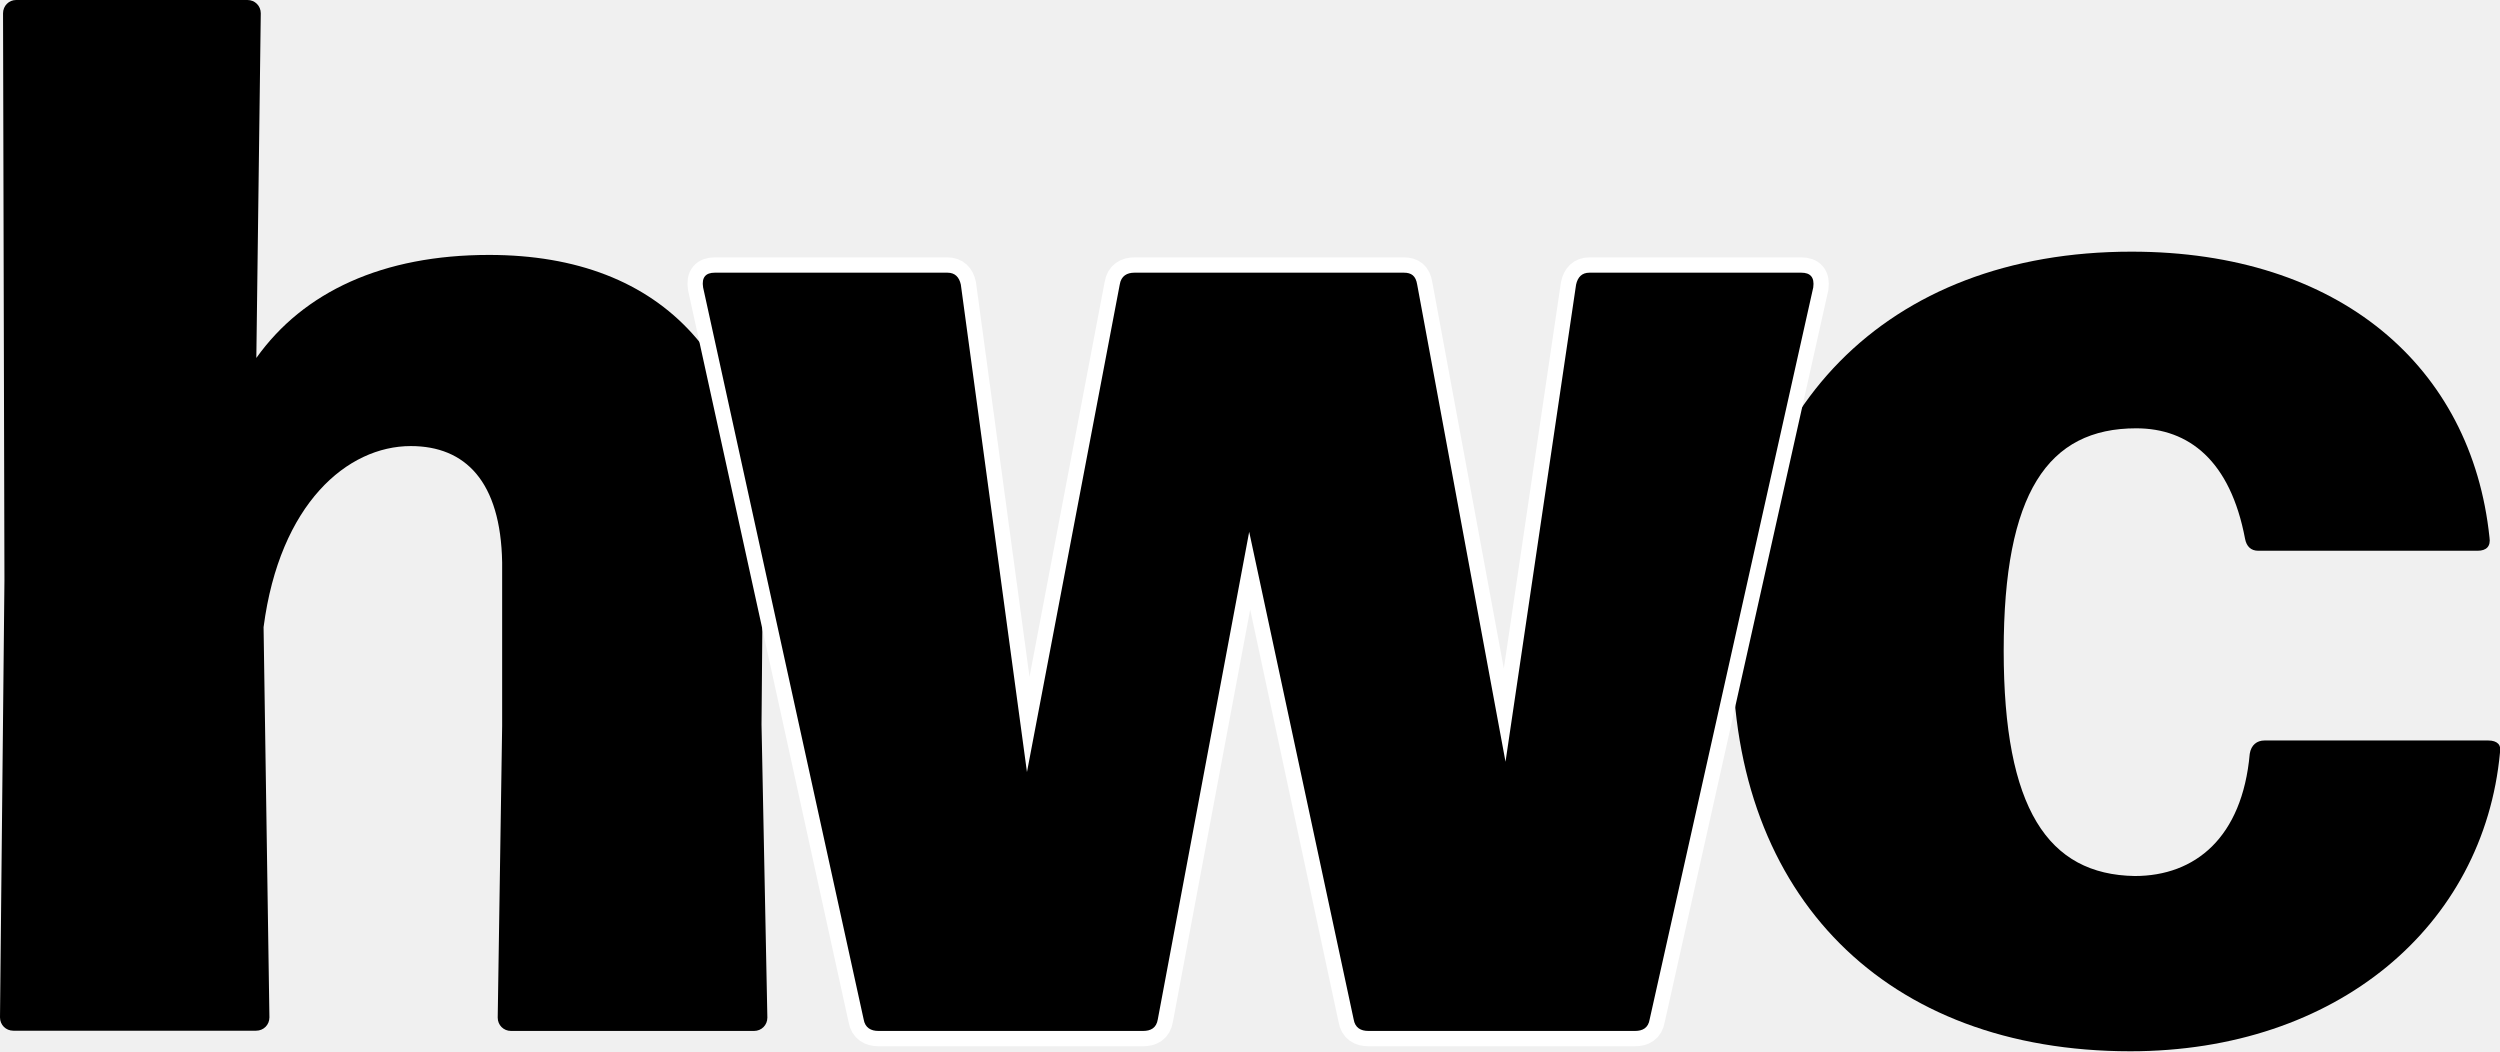
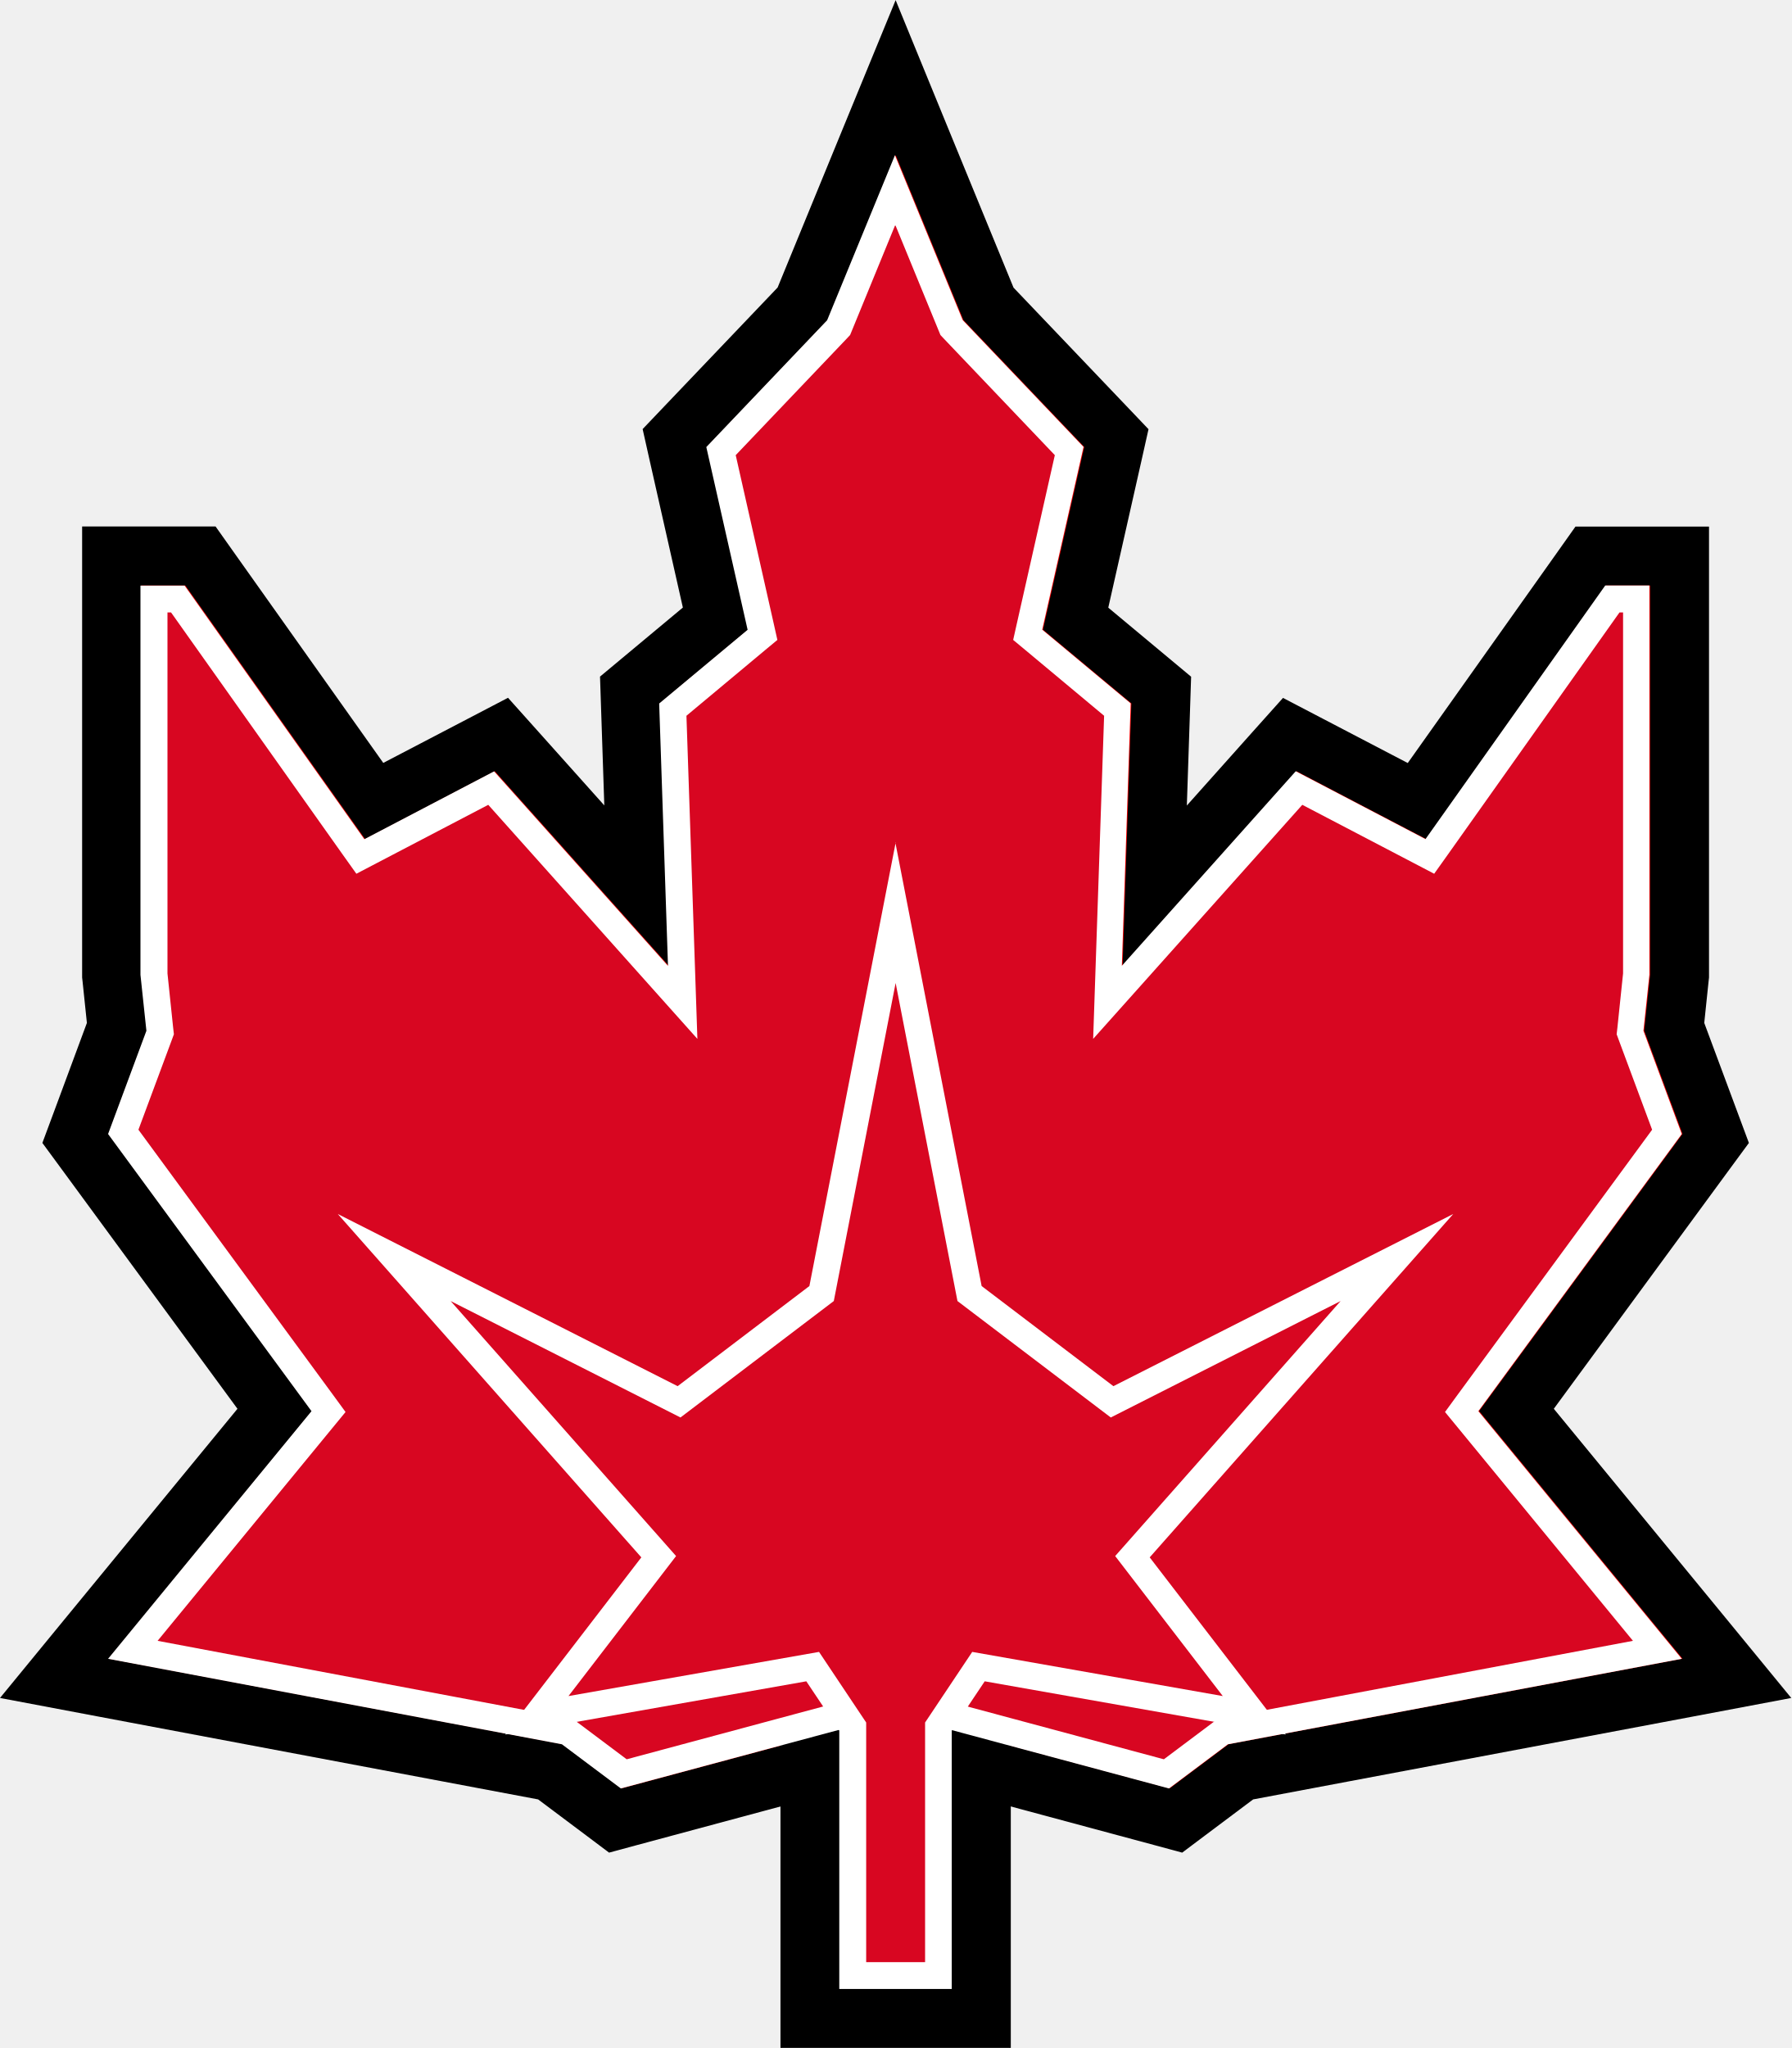
- <svg xmlns="http://www.w3.org/2000/svg" id="Layer_2" viewBox="0 0 106.99 45">
+ <svg xmlns="http://www.w3.org/2000/svg" viewBox="0 0 150.49 172.02">
  <defs>
-     <style>.cls-1{fill:#fff;stroke:#fff;stroke-miterlimit:10;stroke-width:1.31px;}</style>
+     <style>.d{fill:#fff;}.e{fill:red;}.f{fill:#d80621;}</style>
  </defs>
-   <g id="Layer_1-2">
-     <g>
-       <path d="M32.84,43.55c0,.32-.25,.57-.57,.57h-10.4c-.32,0-.57-.25-.57-.57l.19-12.48v-7c-.06-3.47-1.58-4.98-3.91-4.98-2.71,0-5.61,2.46-6.3,7.75l.25,16.7c0,.32-.25,.57-.57,.57H.57c-.32,0-.57-.25-.57-.57L.19,24.83,.13,.57C.13,.25,.38,0,.69,0H10.59c.32,0,.57,.25,.57,.57l-.19,14.75c2.02-2.84,5.42-4.41,9.96-4.41,7.5,0,11.78,4.6,11.72,13.11l-.06,6.99,.25,12.54Z" />
-       <path d="M74.14,27.98c0-10.4,6.55-17.21,17.08-17.21,8.89,0,14.56,4.92,15.32,12.23,.06,.38-.13,.57-.51,.57h-9.39c-.31,0-.5-.19-.56-.51-.63-3.34-2.4-4.73-4.66-4.73-3.78,0-5.67,2.77-5.67,9.52s1.89,9.58,5.61,9.64c2.58,0,4.6-1.64,4.92-5.23,.06-.38,.31-.57,.63-.57h9.58c.38,0,.57,.19,.5,.51-.69,7.44-6.99,12.79-15.82,12.79-10.46,0-17.02-6.62-17.02-17.02Z" />
-       <path class="cls-1" d="M48.94,44.12h-11.35c-.31,0-.57-.13-.63-.5l-6.87-31.32c-.07-.44,.12-.63,.5-.63h9.96c.32,0,.5,.19,.57,.51l2.83,20.86,3.97-20.86c.06-.38,.32-.51,.63-.51h11.53c.32,0,.51,.13,.57,.51l3.78,20.42,3.02-20.42c.07-.32,.25-.51,.57-.51h9.07c.38,0,.57,.19,.51,.63l-7,31.32c-.06,.38-.31,.5-.63,.5h-11.41c-.32,0-.57-.13-.63-.5l-4.47-20.86-3.91,20.86c-.06,.38-.31,.5-.63,.5Z" />
-       <path d="M48.94,44.12h-11.35c-.31,0-.57-.13-.63-.5l-6.87-31.32c-.07-.44,.12-.63,.5-.63h9.96c.32,0,.5,.19,.57,.51l2.83,20.86,3.97-20.86c.06-.38,.32-.51,.63-.51h11.53c.32,0,.51,.13,.57,.51l3.78,20.42,3.02-20.42c.07-.32,.25-.51,.57-.51h9.07c.38,0,.57,.19,.51,.63l-7,31.32c-.06,.38-.31,.5-.63,.5h-11.41c-.32,0-.57-.13-.63-.5l-4.47-20.86-3.91,20.86c-.06,.38-.31,.5-.63,.5Z" />
+   <g id="a" />
+   <g id="b">
+     <g id="c">
+       <g>
+         <g>
+           <polygon class="e" points="77.39 147.16 73.09 147.16 51.69 152.91 46.24 148.82 4.56 140.97 23.08 118.43 6.34 95.62 9.83 86.25 9.38 81.99 9.38 46.7 16.84 46.7 31.44 67.28 42.13 61.69 53.47 74.39 52.92 57.96 60.11 51.96 56.69 36.79 67.44 25.52 75.24 6.51 83.05 25.52 93.8 36.79 90.37 51.96 97.57 57.96 97.01 74.39 108.36 61.69 119.05 67.28 133.64 46.7 141.11 46.7 141.11 81.99 140.66 86.25 144.14 95.62 127.4 118.43 145.92 140.97 104.25 148.82 98.79 152.91 77.39 147.16" />
+           <path d="M75.24,13.02l5.7,13.87,10.15,10.65-3.47,15.35,7.43,6.19-.74,22.04,14.61-16.34,10.9,5.7,15.1-21.3h3.71v32.69l-.5,4.7,3.22,8.67-17.09,23.28,17.09,20.8-38.13,7.18-4.95,3.71-20.55-5.52h-4.95l-20.55,5.52-4.95-3.71-38.13-7.18,17.09-20.8-17.09-23.28,3.22-8.67-.5-4.7V49.18h3.71l15.1,21.3,10.9-5.7,14.61,16.34-.74-22.04,7.43-6.19-3.47-15.35,10.15-10.65,5.7-13.87m0-13.02l-4.58,11.14-5.34,13.01-9.51,9.97-1.83,1.92,.58,2.59,2.8,12.4-5.1,4.25-1.86,1.55,.08,2.42,.28,8.4-5.52-6.17-2.57-2.87-3.41,1.78-7.07,3.69-12.61-17.77-1.48-2.09H6.9v37.89l.03,.26,.37,3.55-2.81,7.58-.93,2.5,1.58,2.15,14.81,20.18-14.65,17.83-5.3,6.46,8.21,1.55,37,6.97,4.03,3.02,1.93,1.45,2.33-.63,19.92-5.36h3.65l19.92,5.36,2.33,.63,1.93-1.45,4.03-3.02,37-6.97,8.21-1.55-5.3-6.46-14.65-17.83,14.81-20.18,1.58-2.15-.93-2.5-2.82-7.58,.37-3.55,.03-.26V44.23h-11.22l-1.48,2.09-12.61,17.77-7.07-3.69-3.41-1.78-2.57,2.87-5.51,6.17,.28-8.4,.08-2.42-1.86-1.55-5.1-4.25,2.8-12.4,.58-2.59-1.83-1.92-9.51-9.97-5.34-13.01L75.24,0h0Z" />
+         </g>
+         <g>
+           <rect class="e" x="69.17" y="141.08" width="12.15" height="27.33" />
+           <path d="M77.72,144.68v20.13h-4.95v-20.13h4.95m7.2-7.2h-19.35v34.53h19.35v-34.53h0Z" />
+         </g>
+         <g>
+           <g>
+             <polygon class="f" points="47.73 145.44 11.2 138.56 27.64 118.55 10.39 95.06 13.49 86.71 12.98 81.8 12.98 50.3 14.98 50.3 30.32 71.92 41.31 66.18 57.4 84.18 56.58 59.59 64.11 53.32 60.62 37.88 70.51 27.52 75.24 15.98 79.98 27.52 89.86 37.88 86.38 53.32 93.91 59.59 93.08 84.18 109.17 66.18 120.16 71.92 135.5 50.3 137.51 50.3 137.51 81.81 136.99 86.71 140.09 95.06 122.85 118.55 139.28 138.56 102.76 145.44 98.04 148.98 77.87 143.56 72.62 143.56 52.45 148.98 47.73 145.44" />
+             <path class="d" d="M75.24,18.95l3.61,8.8,.16,.39,.29,.31,9.32,9.78-3.2,14.18-.3,1.34,1.06,.88,6.58,5.49-.71,20.94-.21,6.2,4.13-4.62,13.44-15.04,9.34,4.88,1.74,.91,1.14-1.6,14.43-20.35h.3v30.32l-.48,4.59-.06,.52,.18,.49,2.8,7.53-16.37,22.3-1.03,1.41,1.11,1.35,14.68,17.87-34.4,6.48-.51,.1-.42,.31-4.08,3.06-19.5-5.24-.29-.08h-5.55l-.29,.08-19.5,5.24-4.08-3.06-.42-.31-.51-.1-34.4-6.48,14.68-17.87,1.11-1.35-1.03-1.41-16.37-22.3,2.8-7.53,.18-.49-.06-.52-.48-4.59v-30.32h.3l14.43,20.35,1.14,1.6,1.74-.91,9.34-4.88,13.44,15.04,4.13,4.62-.21-6.2-.71-20.94,6.58-5.49,1.06-.88-.3-1.34-3.2-14.18,9.32-9.78,.29-.31,.16-.39,3.61-8.8m0-5.92l-5.7,13.87-10.15,10.65,3.47,15.35-7.43,6.19,.74,22.04-14.61-16.34-10.9,5.7-15.1-21.3h-3.71v32.69l.5,4.7-3.22,8.67,17.09,23.28-17.09,20.8,38.13,7.18,4.95,3.71,20.55-5.52h4.95l20.55,5.52,4.95-3.71,38.13-7.18-17.09-20.8,17.09-23.28-3.22-8.67,.5-4.7V49.18h-3.71l-15.1,21.3-10.9-5.7-14.61,16.34,.74-22.04-7.43-6.19,3.47-15.35-10.15-10.65-5.7-13.87h0Z" />
+           </g>
+           <g>
+             <polygon class="f" points="71.64 165.94 71.64 145.02 68.28 139.99 45.1 144.08 55.34 130.76 33.11 105.63 57.05 117.75 69.02 108.65 75.24 76.65 81.47 108.65 93.44 117.75 117.37 105.63 95.15 130.76 105.39 144.08 82.21 139.99 78.84 145.02 78.84 165.94 71.64 165.94" />
+             <path class="d" d="M75.24,82.54l5.2,26.74,12.88,9.78,19.31-9.78-18.94,21.42,9.04,11.76-21.05-3.71-3.96,5.93v20.13h-4.95v-20.13l-3.96-5.93-21.05,3.71,9.04-11.76-18.94-21.42,19.31,9.78,12.88-9.78,5.2-26.74m0-11.78l-2.21,11.36-5.04,25.9-11.07,8.41-18.06-9.15-10.49-5.31,7.79,8.81,17.71,20.03-7.91,10.29-3.53,4.59,5.7-1.01,19.6-3.46,2.77,4.14v21.7h9.45v-21.7l2.77-4.14,19.6,3.46,5.7,1.01-3.53-4.59-7.91-10.29,17.71-20.03,7.79-8.81-10.49,5.31-18.06,9.15-11.07-8.41-5.04-25.9-2.21-11.36h0Z" />
+           </g>
+         </g>
+       </g>
    </g>
  </g>
</svg>
